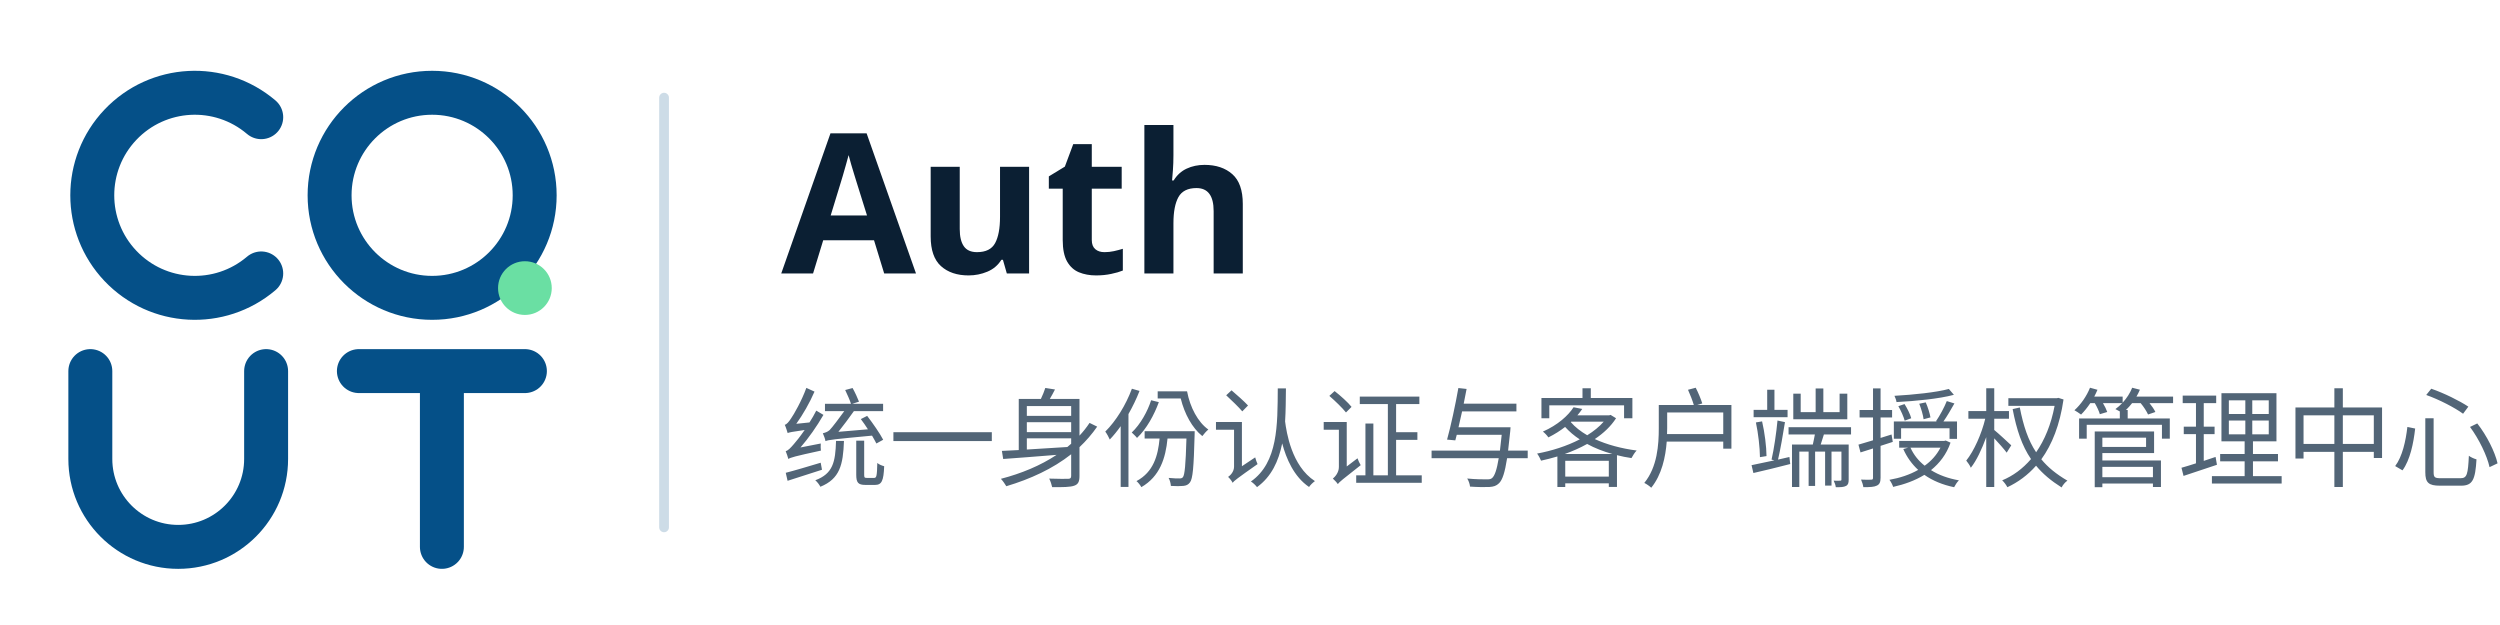
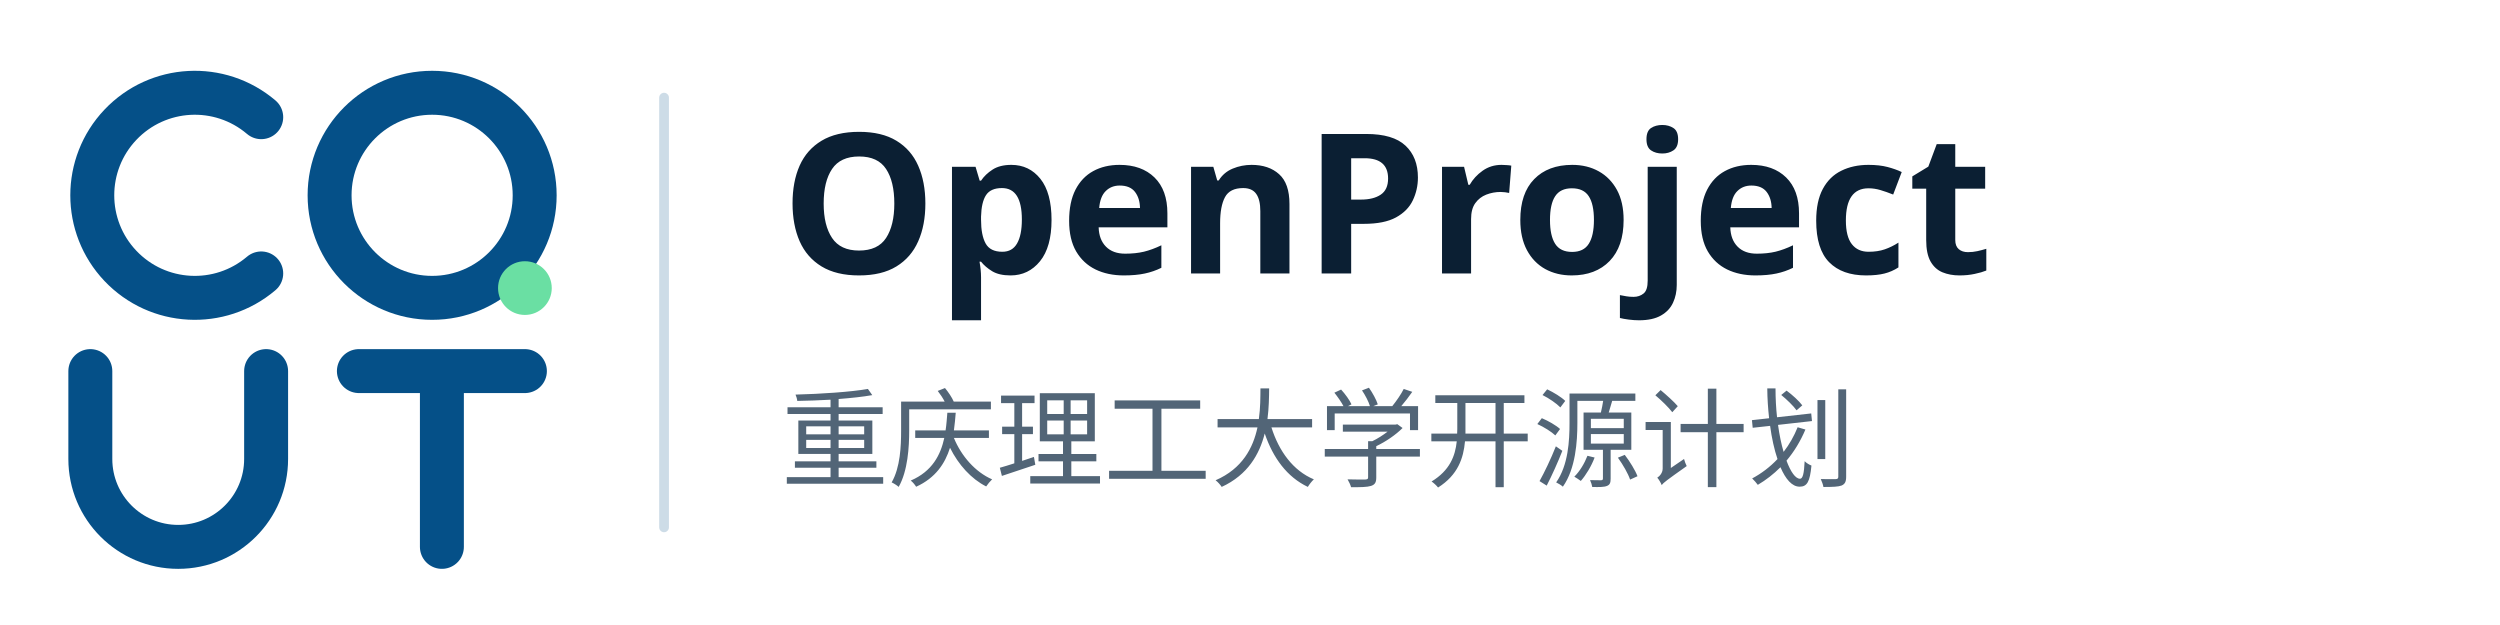
<svg xmlns="http://www.w3.org/2000/svg" viewBox="0 0 512 128" role="img" aria-label="CQUT OpenProject 彩色长条标志">
  <g transform="translate(-2.5 0)">
    <g fill="none" stroke="#055088" stroke-width="9" stroke-linecap="round" stroke-linejoin="round">
      <path d="M56 24a21 21 0 1 0 0 32" />
      <circle cx="91" cy="40" r="21" />
      <path d="M21 76v18a18 18 0 0 0 36 0V76" />
      <path d="M76 76h34M93 76v36" />
    </g>
    <circle cx="110" cy="59" r="5.5" fill="#6ADFA3" />
  </g>
  <line x1="136" y1="20" x2="136" y2="108" stroke="#055088" stroke-width="2" opacity="0.2" stroke-linecap="round" />
-   <text x="160" y="56" fill="#0B1F33" font-family="system-ui, PingFang SC, Microsoft YaHei, sans-serif" font-size="40" font-weight="700">Auth</text>
-   <text x="160" y="98" fill="#526577" font-family="system-ui, PingFang SC, Microsoft YaHei, sans-serif" font-size="22">统一身份认证与客户端授权管理中心</text>
+   <text x="160" y="56" fill="#0B1F33" font-family="system-ui, PingFang SC, Microsoft YaHei, sans-serif" font-size="40" font-weight="700">OpenProject</text>
+   <text x="160" y="98" fill="#526577" font-family="system-ui, PingFang SC, Microsoft YaHei, sans-serif" font-size="22">重庆理工大学开源计划</text>
</svg>
